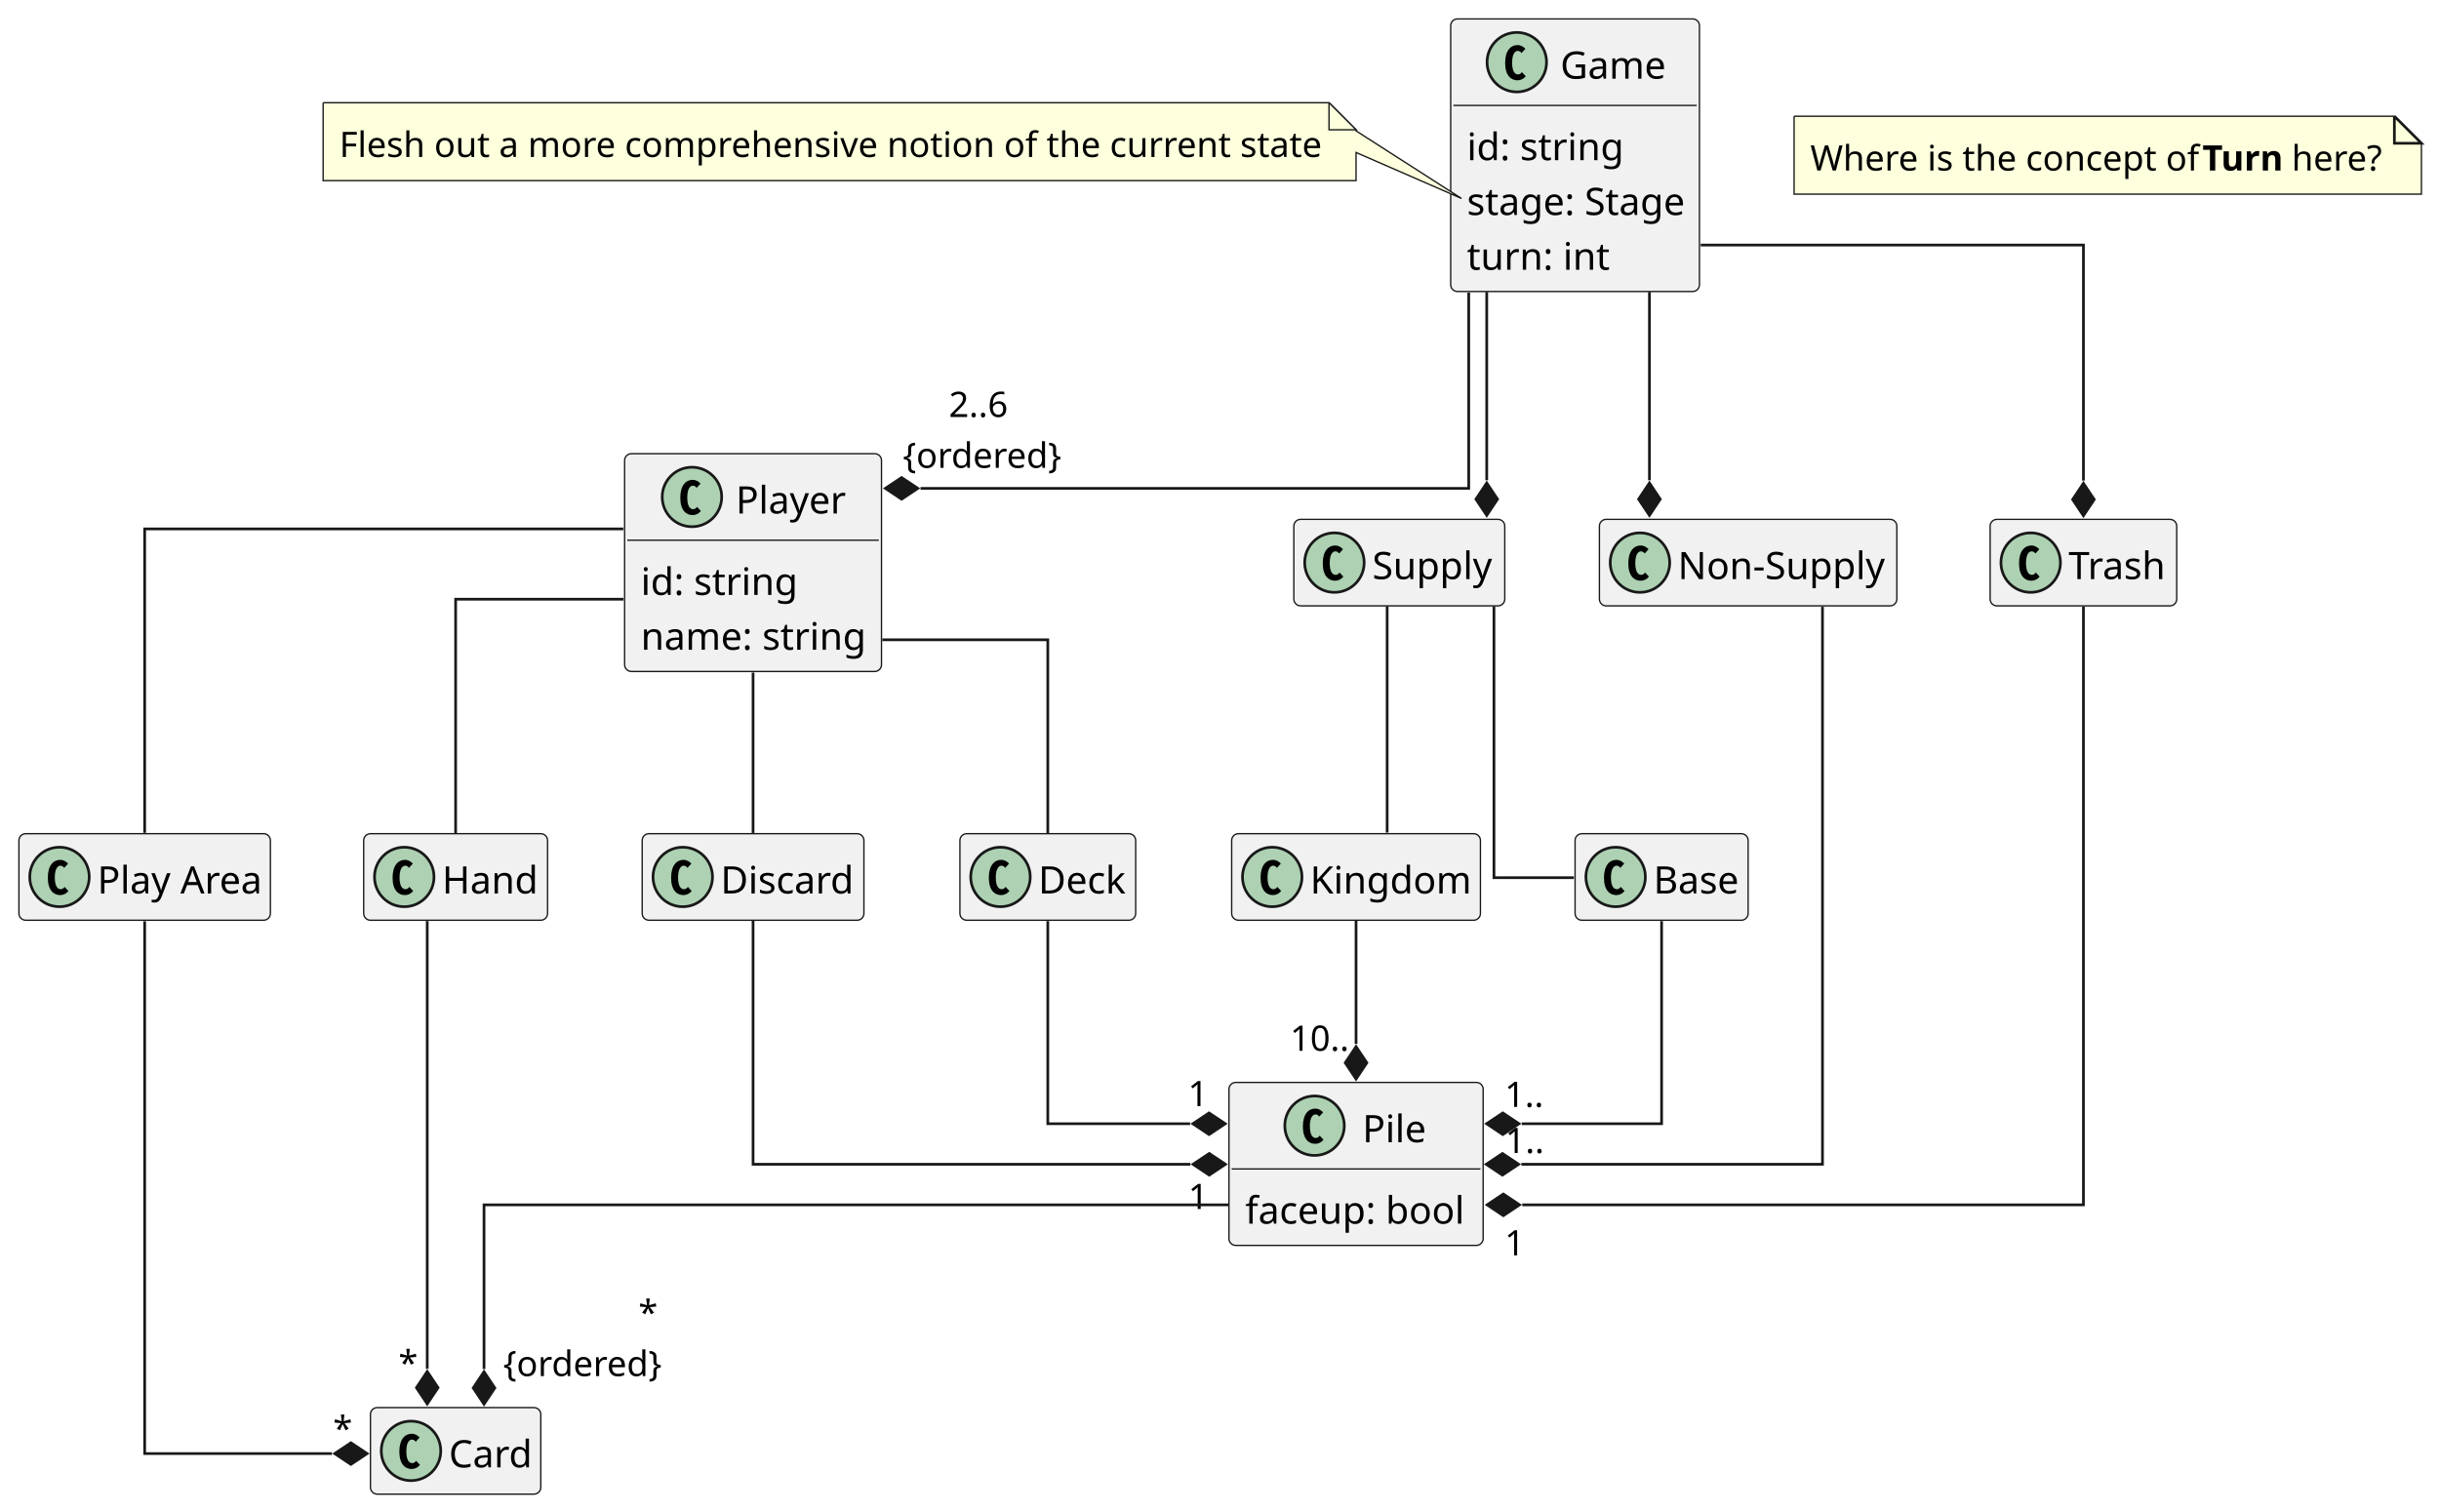
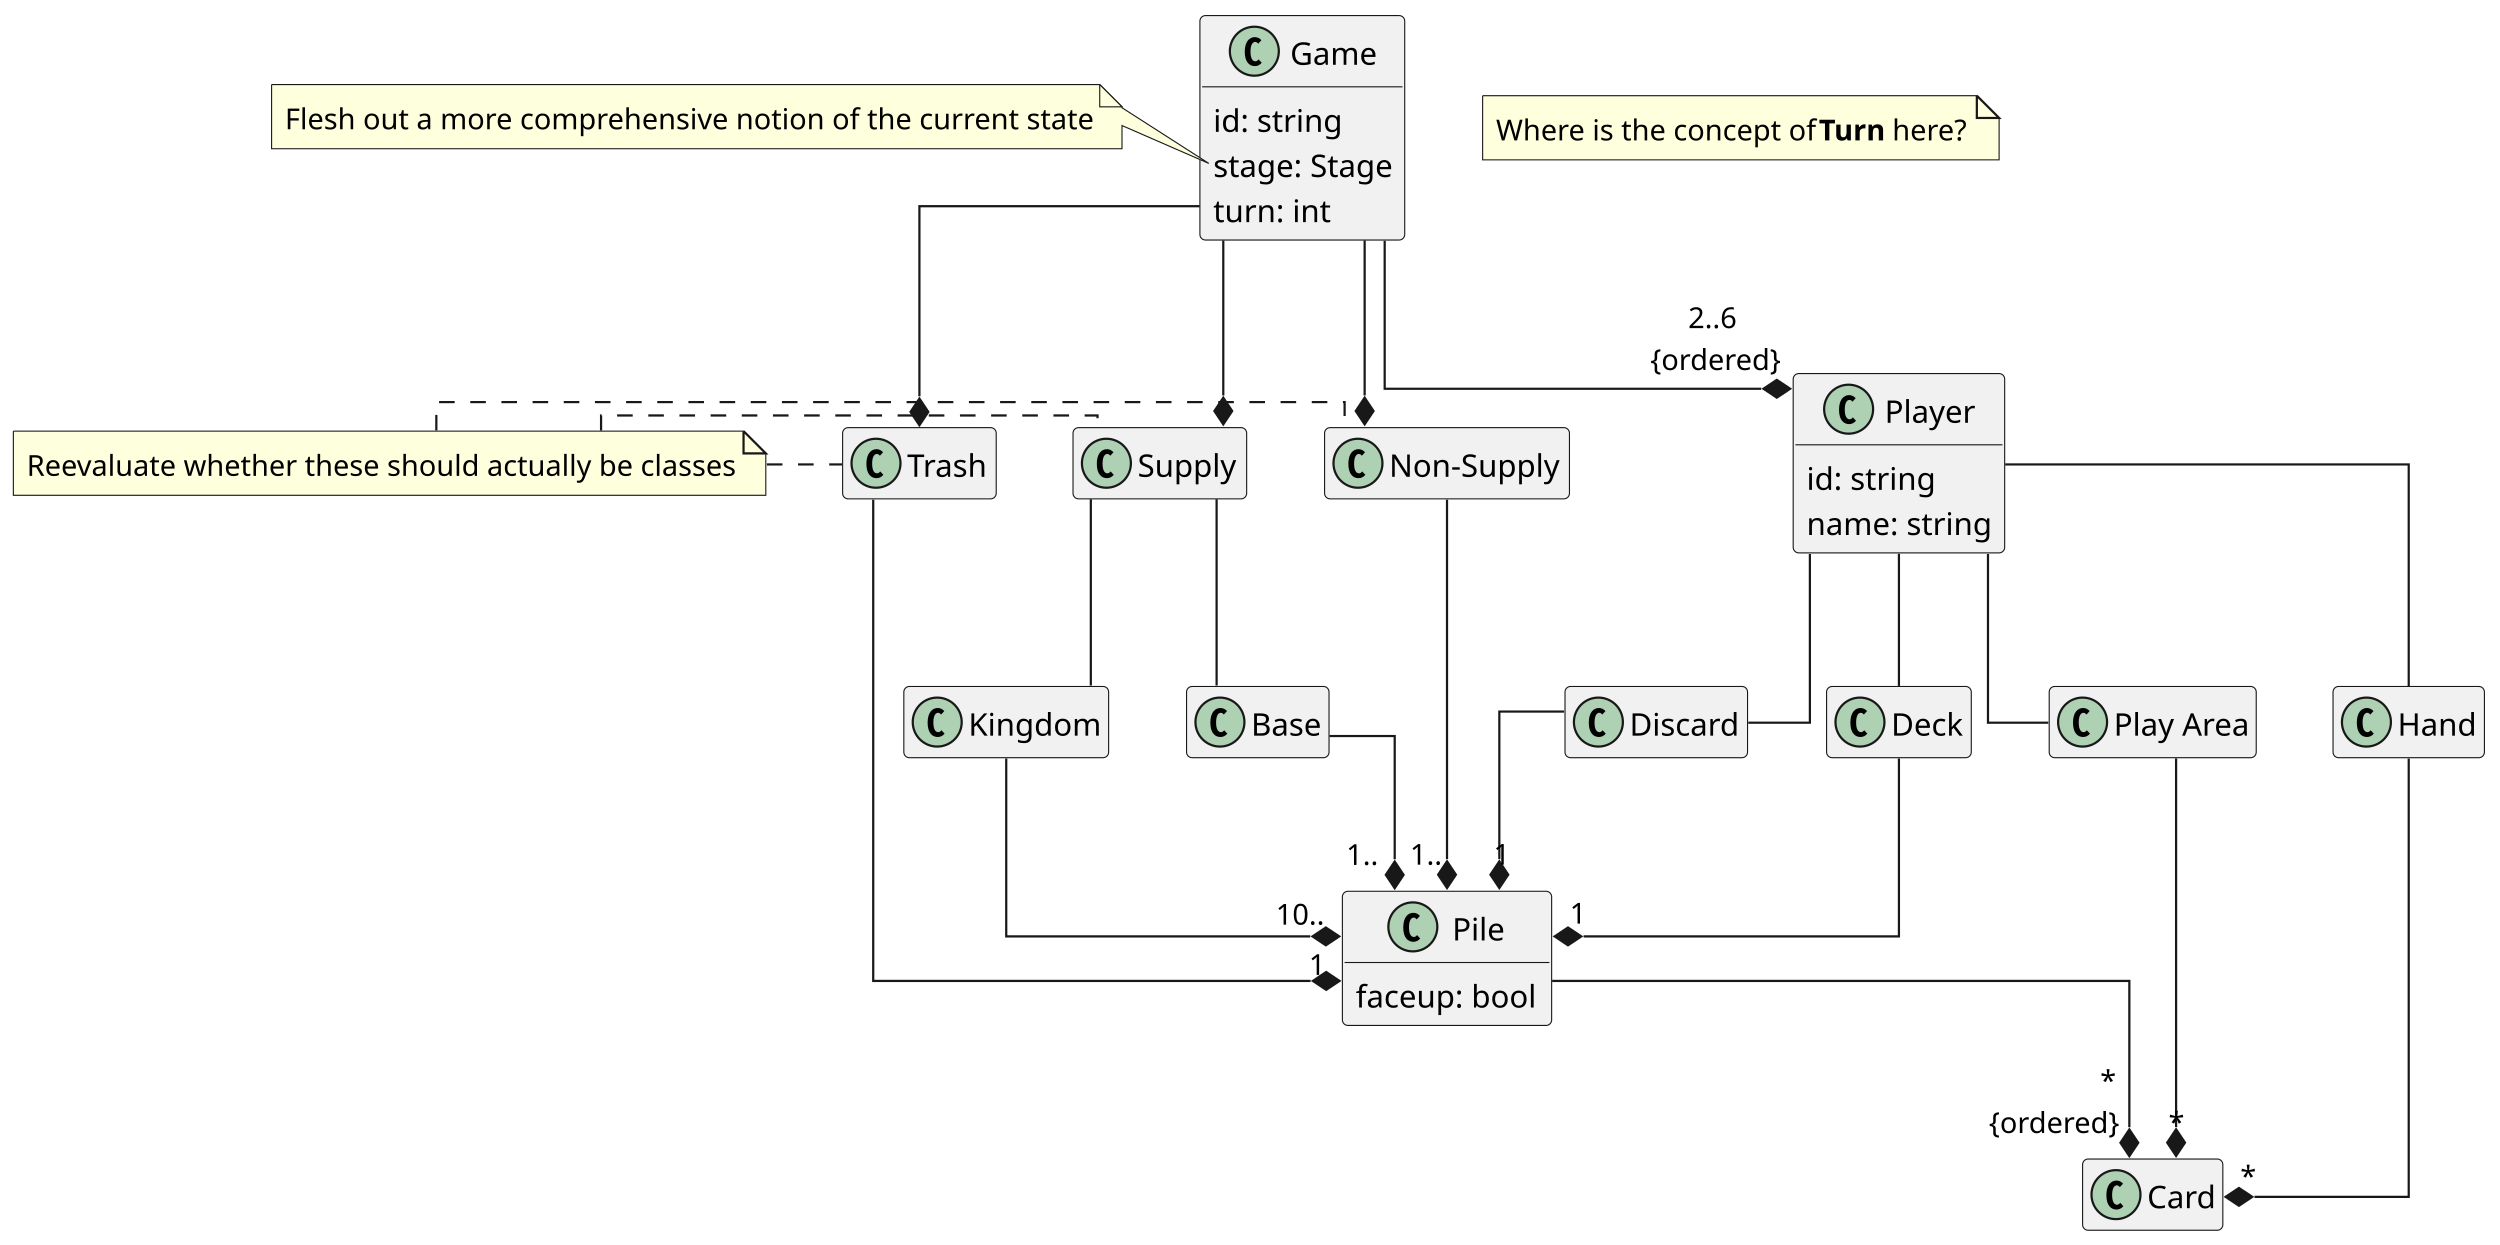
- <svg xmlns="http://www.w3.org/2000/svg" contentStyleType="text/css" height="559px" preserveAspectRatio="none" style="width:902px;height:559px;background:#FFFFFF;" version="1.1" viewBox="0 0 902 559" width="902px" zoomAndPan="magnify">
+ <svg xmlns="http://www.w3.org/2000/svg" contentStyleType="text/css" height="559px" preserveAspectRatio="none" style="width:1123px;height:559px;background:#FFFFFF;" version="1.1" viewBox="0 0 1123 559" width="1123px" zoomAndPan="magnify">
  <defs />
  <g>
    <g id="elem_TurnNote">
-       <path d="M663.5,42.99 L663.5,71.814 L895.5,71.814 L895.5,52.99 L885.5,42.99 L663.5,42.99 " fill="#FEFFDD" style="stroke:#181818;stroke-width:0.5;" />
-       <path d="M885.5,42.99 L885.5,52.99 L895.5,52.99 L885.5,42.99 " fill="#FEFFDD" style="stroke:#181818;stroke-width:1.0;" />
-       <text fill="#000000" font-family="sans-serif" font-size="13" lengthAdjust="spacing" textLength="142" x="669.5" y="63.07">Where is the concept of</text>
-       <text fill="#000000" font-family="sans-serif" font-size="13" font-weight="bold" lengthAdjust="spacing" textLength="30" x="814.5" y="63.07">Turn</text>
-       <text fill="#000000" font-family="sans-serif" font-size="13" lengthAdjust="spacing" textLength="33" x="847.5" y="63.07">here?</text>
+       <path d="M666,42.99 L666,71.814 L898,71.814 L898,52.99 L888,42.99 L666,42.99 " fill="#FEFFDD" style="stroke:#181818;stroke-width:0.5;" />
+       <path d="M888,42.99 L888,52.99 L898,52.99 L888,42.99 " fill="#FEFFDD" style="stroke:#181818;stroke-width:1.0;" />
+       <text fill="#000000" font-family="sans-serif" font-size="13" lengthAdjust="spacing" textLength="142" x="672" y="63.07">Where is the concept of</text>
+       <text fill="#000000" font-family="sans-serif" font-size="13" font-weight="bold" lengthAdjust="spacing" textLength="30" x="817" y="63.07">Turn</text>
+       <text fill="#000000" font-family="sans-serif" font-size="13" lengthAdjust="spacing" textLength="33" x="850" y="63.07">here?</text>
+     </g>
+     <g id="elem_ClassNote">
+       <path d="M6,193.67 L6,222.494 L344,222.494 L344,203.67 L334,193.67 L6,193.67 " fill="#FEFFDD" style="stroke:#181818;stroke-width:0.5;" />
+       <path d="M334,193.67 L334,203.67 L344,203.67 L334,193.67 " fill="#FEFFDD" style="stroke:#181818;stroke-width:1.0;" />
+       <text fill="#000000" font-family="sans-serif" font-size="13" lengthAdjust="spacing" textLength="317" x="12" y="213.75">Reevaluate whether these should actually be classes</text>
    </g>
    <g id="elem_Game">
-       <rect codeLine="6" fill="#F1F1F1" height="100.816" id="Game" rx="2.5" ry="2.5" style="stroke:#181818;stroke-width:0.5;" width="92" x="536.5" y="7" />
-       <ellipse cx="560.95" cy="23" fill="#ADD1B2" rx="11" ry="11" style="stroke:#181818;stroke-width:1.0;" />
-       <path d="M561.184,29.703 C562.341,29.703 563.434,29.219 564.263,28.188 L562.841,26.672 C562.45,27.219 561.981,27.531 561.419,27.531 C560.231,27.531 559.216,26.391 559.216,23.156 C559.216,20 560.278,18.828 561.309,18.828 C561.903,18.828 562.278,19.125 562.7,19.625 L564.122,18.062 C563.45,17.312 562.481,16.672 561.2,16.672 C558.778,16.672 556.638,18.641 556.638,23.266 C556.638,27.906 558.778,29.703 561.184,29.703 Z " fill="#000000" />
-       <text fill="#000000" font-family="sans-serif" font-size="14" lengthAdjust="spacing" textLength="39" x="577.05" y="29.104">Game</text>
-       <line style="stroke:#181818;stroke-width:0.5;" x1="537.5" x2="627.5" y1="39" y2="39" />
-       <text fill="#000000" font-family="sans-serif" font-size="14" lengthAdjust="spacing" textLength="58" x="542.5" y="59.24">id: string</text>
-       <text fill="#000000" font-family="sans-serif" font-size="14" lengthAdjust="spacing" textLength="80" x="542.5" y="79.512">stage: Stage</text>
-       <text fill="#000000" font-family="sans-serif" font-size="14" lengthAdjust="spacing" textLength="53" x="542.5" y="99.784">turn: int</text>
+       <rect codeLine="8" fill="#F1F1F1" height="100.816" id="Game" rx="2.5" ry="2.5" style="stroke:#181818;stroke-width:0.5;" width="92" x="539" y="7" />
+       <ellipse cx="563.45" cy="23" fill="#ADD1B2" rx="11" ry="11" style="stroke:#181818;stroke-width:1.0;" />
+       <path d="M563.684,29.703 C564.841,29.703 565.934,29.219 566.763,28.188 L565.341,26.672 C564.95,27.219 564.481,27.531 563.919,27.531 C562.731,27.531 561.716,26.391 561.716,23.156 C561.716,20 562.778,18.828 563.809,18.828 C564.403,18.828 564.778,19.125 565.2,19.625 L566.622,18.062 C565.95,17.312 564.981,16.672 563.7,16.672 C561.278,16.672 559.138,18.641 559.138,23.266 C559.138,27.906 561.278,29.703 563.684,29.703 Z " fill="#000000" />
+       <text fill="#000000" font-family="sans-serif" font-size="14" lengthAdjust="spacing" textLength="39" x="579.55" y="29.104">Game</text>
+       <line style="stroke:#181818;stroke-width:0.5;" x1="540" x2="630" y1="39" y2="39" />
+       <text fill="#000000" font-family="sans-serif" font-size="14" lengthAdjust="spacing" textLength="58" x="545" y="59.24">id: string</text>
+       <text fill="#000000" font-family="sans-serif" font-size="14" lengthAdjust="spacing" textLength="80" x="545" y="79.512">stage: Stage</text>
+       <text fill="#000000" font-family="sans-serif" font-size="14" lengthAdjust="spacing" textLength="53" x="545" y="99.784">turn: int</text>
    </g>
    <g id="elem_Player">
-       <rect codeLine="12" fill="#F1F1F1" height="80.544" id="Player" rx="2.5" ry="2.5" style="stroke:#181818;stroke-width:0.5;" width="95" x="231" y="167.81" />
-       <ellipse cx="255.9" cy="183.81" fill="#ADD1B2" rx="11" ry="11" style="stroke:#181818;stroke-width:1.0;" />
-       <path d="M256.134,190.513 C257.291,190.513 258.384,190.029 259.212,188.998 L257.791,187.482 C257.4,188.029 256.931,188.341 256.369,188.341 C255.181,188.341 254.166,187.201 254.166,183.966 C254.166,180.81 255.228,179.638 256.259,179.638 C256.853,179.638 257.228,179.935 257.65,180.435 L259.072,178.873 C258.4,178.123 257.431,177.482 256.15,177.482 C253.728,177.482 251.588,179.451 251.588,184.076 C251.588,188.716 253.728,190.513 256.134,190.513 Z " fill="#000000" />
-       <text fill="#000000" font-family="sans-serif" font-size="14" lengthAdjust="spacing" textLength="41" x="272.1" y="189.914">Player</text>
-       <line style="stroke:#181818;stroke-width:0.5;" x1="232" x2="325" y1="199.81" y2="199.81" />
-       <text fill="#000000" font-family="sans-serif" font-size="14" lengthAdjust="spacing" textLength="58" x="237" y="220.05">id: string</text>
-       <text fill="#000000" font-family="sans-serif" font-size="14" lengthAdjust="spacing" textLength="83" x="237" y="240.322">name: string</text>
+       <rect codeLine="14" fill="#F1F1F1" height="80.544" id="Player" rx="2.5" ry="2.5" style="stroke:#181818;stroke-width:0.5;" width="95" x="805.5" y="167.81" />
+       <ellipse cx="830.4" cy="183.81" fill="#ADD1B2" rx="11" ry="11" style="stroke:#181818;stroke-width:1.0;" />
+       <path d="M830.634,190.513 C831.791,190.513 832.884,190.029 833.712,188.998 L832.291,187.482 C831.9,188.029 831.431,188.341 830.869,188.341 C829.681,188.341 828.666,187.201 828.666,183.966 C828.666,180.81 829.728,179.638 830.759,179.638 C831.353,179.638 831.728,179.935 832.15,180.435 L833.572,178.873 C832.9,178.123 831.931,177.482 830.65,177.482 C828.228,177.482 826.087,179.451 826.087,184.076 C826.087,188.716 828.228,190.513 830.634,190.513 Z " fill="#000000" />
+       <text fill="#000000" font-family="sans-serif" font-size="14" lengthAdjust="spacing" textLength="41" x="846.6" y="189.914">Player</text>
+       <line style="stroke:#181818;stroke-width:0.5;" x1="806.5" x2="899.5" y1="199.81" y2="199.81" />
+       <text fill="#000000" font-family="sans-serif" font-size="14" lengthAdjust="spacing" textLength="58" x="811.5" y="220.05">id: string</text>
+       <text fill="#000000" font-family="sans-serif" font-size="14" lengthAdjust="spacing" textLength="83" x="811.5" y="240.322">name: string</text>
    </g>
    <g id="elem_Pile">
-       <rect codeLine="40" fill="#F1F1F1" height="60.272" id="Pile" rx="2.5" ry="2.5" style="stroke:#181818;stroke-width:0.5;" width="94" x="454.5" y="400.36" />
-       <ellipse cx="486.15" cy="416.36" fill="#ADD1B2" rx="11" ry="11" style="stroke:#181818;stroke-width:1.0;" />
-       <path d="M486.384,423.063 C487.541,423.063 488.634,422.579 489.462,421.548 L488.041,420.032 C487.65,420.579 487.181,420.891 486.619,420.891 C485.431,420.891 484.416,419.751 484.416,416.516 C484.416,413.36 485.478,412.188 486.509,412.188 C487.103,412.188 487.478,412.485 487.9,412.985 L489.322,411.423 C488.65,410.673 487.681,410.032 486.4,410.032 C483.978,410.032 481.837,412.001 481.837,416.626 C481.837,421.266 483.978,423.063 486.384,423.063 Z " fill="#000000" />
-       <text fill="#000000" font-family="sans-serif" font-size="14" lengthAdjust="spacing" textLength="25" x="503.85" y="422.464">Pile</text>
-       <line style="stroke:#181818;stroke-width:0.5;" x1="455.5" x2="547.5" y1="432.36" y2="432.36" />
-       <text fill="#000000" font-family="sans-serif" font-size="14" lengthAdjust="spacing" textLength="82" x="460.5" y="452.6">faceup: bool</text>
+       <rect codeLine="42" fill="#F1F1F1" height="60.272" id="Pile" rx="2.5" ry="2.5" style="stroke:#181818;stroke-width:0.5;" width="94" x="603" y="400.36" />
+       <ellipse cx="634.65" cy="416.36" fill="#ADD1B2" rx="11" ry="11" style="stroke:#181818;stroke-width:1.0;" />
+       <path d="M634.884,423.063 C636.041,423.063 637.134,422.579 637.962,421.548 L636.541,420.032 C636.15,420.579 635.681,420.891 635.119,420.891 C633.931,420.891 632.916,419.751 632.916,416.516 C632.916,413.36 633.978,412.188 635.009,412.188 C635.603,412.188 635.978,412.485 636.4,412.985 L637.822,411.423 C637.15,410.673 636.181,410.032 634.9,410.032 C632.478,410.032 630.337,412.001 630.337,416.626 C630.337,421.266 632.478,423.063 634.884,423.063 Z " fill="#000000" />
+       <text fill="#000000" font-family="sans-serif" font-size="14" lengthAdjust="spacing" textLength="25" x="652.35" y="422.464">Pile</text>
+       <line style="stroke:#181818;stroke-width:0.5;" x1="604" x2="696" y1="432.36" y2="432.36" />
+       <text fill="#000000" font-family="sans-serif" font-size="14" lengthAdjust="spacing" textLength="82" x="609" y="452.6">faceup: bool</text>
    </g>
    <g id="elem_Deck">
-       <rect codeLine="22" fill="#F1F1F1" height="32" id="Deck" rx="2.5" ry="2.5" style="stroke:#181818;stroke-width:0.5;" width="65" x="355" y="308.36" />
-       <ellipse cx="370" cy="324.36" fill="#ADD1B2" rx="11" ry="11" style="stroke:#181818;stroke-width:1.0;" />
-       <path d="M370.234,331.063 C371.391,331.063 372.484,330.579 373.312,329.548 L371.891,328.032 C371.5,328.579 371.031,328.891 370.469,328.891 C369.281,328.891 368.266,327.751 368.266,324.516 C368.266,321.36 369.328,320.188 370.359,320.188 C370.953,320.188 371.328,320.485 371.75,320.985 L373.172,319.423 C372.5,318.673 371.531,318.032 370.25,318.032 C367.828,318.032 365.688,320.001 365.688,324.626 C365.688,329.266 367.828,331.063 370.234,331.063 Z " fill="#000000" />
-       <text fill="#000000" font-family="sans-serif" font-size="14" lengthAdjust="spacing" textLength="33" x="384" y="330.464">Deck</text>
+       <rect codeLine="24" fill="#F1F1F1" height="32" id="Deck" rx="2.5" ry="2.5" style="stroke:#181818;stroke-width:0.5;" width="65" x="820.5" y="308.36" />
+       <ellipse cx="835.5" cy="324.36" fill="#ADD1B2" rx="11" ry="11" style="stroke:#181818;stroke-width:1.0;" />
+       <path d="M835.734,331.063 C836.891,331.063 837.984,330.579 838.812,329.548 L837.391,328.032 C837,328.579 836.531,328.891 835.969,328.891 C834.781,328.891 833.766,327.751 833.766,324.516 C833.766,321.36 834.828,320.188 835.859,320.188 C836.453,320.188 836.828,320.485 837.25,320.985 L838.672,319.423 C838,318.673 837.031,318.032 835.75,318.032 C833.328,318.032 831.188,320.001 831.188,324.626 C831.188,329.266 833.328,331.063 835.734,331.063 Z " fill="#000000" />
+       <text fill="#000000" font-family="sans-serif" font-size="14" lengthAdjust="spacing" textLength="33" x="849.5" y="330.464">Deck</text>
    </g>
    <g id="elem_Discard">
-       <rect codeLine="23" fill="#F1F1F1" height="32" id="Discard" rx="2.5" ry="2.5" style="stroke:#181818;stroke-width:0.5;" width="82" x="237.5" y="308.36" />
-       <ellipse cx="252.5" cy="324.36" fill="#ADD1B2" rx="11" ry="11" style="stroke:#181818;stroke-width:1.0;" />
-       <path d="M252.734,331.063 C253.891,331.063 254.984,330.579 255.812,329.548 L254.391,328.032 C254,328.579 253.531,328.891 252.969,328.891 C251.781,328.891 250.766,327.751 250.766,324.516 C250.766,321.36 251.828,320.188 252.859,320.188 C253.453,320.188 253.828,320.485 254.25,320.985 L255.672,319.423 C255,318.673 254.031,318.032 252.75,318.032 C250.328,318.032 248.188,320.001 248.188,324.626 C248.188,329.266 250.328,331.063 252.734,331.063 Z " fill="#000000" />
-       <text fill="#000000" font-family="sans-serif" font-size="14" lengthAdjust="spacing" textLength="50" x="266.5" y="330.464">Discard</text>
+       <rect codeLine="25" fill="#F1F1F1" height="32" id="Discard" rx="2.5" ry="2.5" style="stroke:#181818;stroke-width:0.5;" width="82" x="703" y="308.36" />
+       <ellipse cx="718" cy="324.36" fill="#ADD1B2" rx="11" ry="11" style="stroke:#181818;stroke-width:1.0;" />
+       <path d="M718.234,331.063 C719.391,331.063 720.484,330.579 721.312,329.548 L719.891,328.032 C719.5,328.579 719.031,328.891 718.469,328.891 C717.281,328.891 716.266,327.751 716.266,324.516 C716.266,321.36 717.328,320.188 718.359,320.188 C718.953,320.188 719.328,320.485 719.75,320.985 L721.172,319.423 C720.5,318.673 719.531,318.032 718.25,318.032 C715.828,318.032 713.688,320.001 713.688,324.626 C713.688,329.266 715.828,331.063 718.234,331.063 Z " fill="#000000" />
+       <text fill="#000000" font-family="sans-serif" font-size="14" lengthAdjust="spacing" textLength="50" x="732" y="330.464">Discard</text>
    </g>
    <g id="elem_Play Area">
-       <rect codeLine="24" fill="#F1F1F1" height="32" id="Play Area" rx="2.5" ry="2.5" style="stroke:#181818;stroke-width:0.5;" width="93" x="7" y="308.36" />
-       <ellipse cx="22" cy="324.36" fill="#ADD1B2" rx="11" ry="11" style="stroke:#181818;stroke-width:1.0;" />
-       <path d="M22.234,331.063 C23.391,331.063 24.484,330.579 25.312,329.548 L23.891,328.032 C23.5,328.579 23.031,328.891 22.469,328.891 C21.281,328.891 20.266,327.751 20.266,324.516 C20.266,321.36 21.328,320.188 22.359,320.188 C22.953,320.188 23.328,320.485 23.75,320.985 L25.172,319.423 C24.5,318.673 23.531,318.032 22.25,318.032 C19.828,318.032 17.688,320.001 17.688,324.626 C17.688,329.266 19.828,331.063 22.234,331.063 Z " fill="#000000" />
-       <text fill="#000000" font-family="sans-serif" font-size="14" lengthAdjust="spacing" textLength="61" x="36" y="330.464">Play Area</text>
+       <rect codeLine="26" fill="#F1F1F1" height="32" id="Play Area" rx="2.5" ry="2.5" style="stroke:#181818;stroke-width:0.5;" width="93" x="920.5" y="308.36" />
+       <ellipse cx="935.5" cy="324.36" fill="#ADD1B2" rx="11" ry="11" style="stroke:#181818;stroke-width:1.0;" />
+       <path d="M935.734,331.063 C936.891,331.063 937.984,330.579 938.812,329.548 L937.391,328.032 C937,328.579 936.531,328.891 935.969,328.891 C934.781,328.891 933.766,327.751 933.766,324.516 C933.766,321.36 934.828,320.188 935.859,320.188 C936.453,320.188 936.828,320.485 937.25,320.985 L938.672,319.423 C938,318.673 937.031,318.032 935.75,318.032 C933.328,318.032 931.188,320.001 931.188,324.626 C931.188,329.266 933.328,331.063 935.734,331.063 Z " fill="#000000" />
+       <text fill="#000000" font-family="sans-serif" font-size="14" lengthAdjust="spacing" textLength="61" x="949.5" y="330.464">Play Area</text>
    </g>
    <g id="elem_Hand">
-       <rect codeLine="25" fill="#F1F1F1" height="32" id="Hand" rx="2.5" ry="2.5" style="stroke:#181818;stroke-width:0.5;" width="68" x="134.5" y="308.36" />
-       <ellipse cx="149.5" cy="324.36" fill="#ADD1B2" rx="11" ry="11" style="stroke:#181818;stroke-width:1.0;" />
-       <path d="M149.734,331.063 C150.891,331.063 151.984,330.579 152.812,329.548 L151.391,328.032 C151,328.579 150.531,328.891 149.969,328.891 C148.781,328.891 147.766,327.751 147.766,324.516 C147.766,321.36 148.828,320.188 149.859,320.188 C150.453,320.188 150.828,320.485 151.25,320.985 L152.672,319.423 C152,318.673 151.031,318.032 149.75,318.032 C147.328,318.032 145.188,320.001 145.188,324.626 C145.188,329.266 147.328,331.063 149.734,331.063 Z " fill="#000000" />
-       <text fill="#000000" font-family="sans-serif" font-size="14" lengthAdjust="spacing" textLength="36" x="163.5" y="330.464">Hand</text>
+       <rect codeLine="27" fill="#F1F1F1" height="32" id="Hand" rx="2.5" ry="2.5" style="stroke:#181818;stroke-width:0.5;" width="68" x="1048" y="308.36" />
+       <ellipse cx="1063" cy="324.36" fill="#ADD1B2" rx="11" ry="11" style="stroke:#181818;stroke-width:1.0;" />
+       <path d="M1063.234,331.063 C1064.391,331.063 1065.484,330.579 1066.312,329.548 L1064.891,328.032 C1064.5,328.579 1064.031,328.891 1063.469,328.891 C1062.281,328.891 1061.266,327.751 1061.266,324.516 C1061.266,321.36 1062.328,320.188 1063.359,320.188 C1063.953,320.188 1064.328,320.485 1064.75,320.985 L1066.172,319.423 C1065.5,318.673 1064.531,318.032 1063.25,318.032 C1060.828,318.032 1058.688,320.001 1058.688,324.626 C1058.688,329.266 1060.828,331.063 1063.234,331.063 Z " fill="#000000" />
+       <text fill="#000000" font-family="sans-serif" font-size="14" lengthAdjust="spacing" textLength="36" x="1077" y="330.464">Hand</text>
    </g>
    <g id="elem_Supply">
-       <rect codeLine="29" fill="#F1F1F1" height="32" id="Supply" rx="2.5" ry="2.5" style="stroke:#181818;stroke-width:0.5;" width="78" x="478.5" y="192.09" />
-       <ellipse cx="493.5" cy="208.09" fill="#ADD1B2" rx="11" ry="11" style="stroke:#181818;stroke-width:1.0;" />
-       <path d="M493.734,214.793 C494.891,214.793 495.984,214.309 496.812,213.278 L495.391,211.762 C495,212.309 494.531,212.621 493.969,212.621 C492.781,212.621 491.766,211.481 491.766,208.246 C491.766,205.09 492.828,203.918 493.859,203.918 C494.453,203.918 494.828,204.215 495.25,204.715 L496.672,203.153 C496,202.403 495.031,201.762 493.75,201.762 C491.328,201.762 489.188,203.731 489.188,208.356 C489.188,212.996 491.328,214.793 493.734,214.793 Z " fill="#000000" />
-       <text fill="#000000" font-family="sans-serif" font-size="14" lengthAdjust="spacing" textLength="46" x="507.5" y="214.194">Supply</text>
+       <rect codeLine="31" fill="#F1F1F1" height="32" id="Supply" rx="2.5" ry="2.5" style="stroke:#181818;stroke-width:0.5;" width="78" x="482" y="192.09" />
+       <ellipse cx="497" cy="208.09" fill="#ADD1B2" rx="11" ry="11" style="stroke:#181818;stroke-width:1.0;" />
+       <path d="M497.234,214.793 C498.391,214.793 499.484,214.309 500.312,213.278 L498.891,211.762 C498.5,212.309 498.031,212.621 497.469,212.621 C496.281,212.621 495.266,211.481 495.266,208.246 C495.266,205.09 496.328,203.918 497.359,203.918 C497.953,203.918 498.328,204.215 498.75,204.715 L500.172,203.153 C499.5,202.403 498.531,201.762 497.25,201.762 C494.828,201.762 492.688,203.731 492.688,208.356 C492.688,212.996 494.828,214.793 497.234,214.793 Z " fill="#000000" />
+       <text fill="#000000" font-family="sans-serif" font-size="14" lengthAdjust="spacing" textLength="46" x="511" y="214.194">Supply</text>
    </g>
    <g id="elem_Non-Supply">
-       <rect codeLine="30" fill="#F1F1F1" height="32" id="Non-Supply" rx="2.5" ry="2.5" style="stroke:#181818;stroke-width:0.5;" width="110" x="591.5" y="192.09" />
-       <ellipse cx="606.5" cy="208.09" fill="#ADD1B2" rx="11" ry="11" style="stroke:#181818;stroke-width:1.0;" />
-       <path d="M606.734,214.793 C607.891,214.793 608.984,214.309 609.812,213.278 L608.391,211.762 C608,212.309 607.531,212.621 606.969,212.621 C605.781,212.621 604.766,211.481 604.766,208.246 C604.766,205.09 605.828,203.918 606.859,203.918 C607.453,203.918 607.828,204.215 608.25,204.715 L609.672,203.153 C609,202.403 608.031,201.762 606.75,201.762 C604.328,201.762 602.188,203.731 602.188,208.356 C602.188,212.996 604.328,214.793 606.734,214.793 Z " fill="#000000" />
-       <text fill="#000000" font-family="sans-serif" font-size="14" lengthAdjust="spacing" textLength="78" x="620.5" y="214.194">Non-Supply</text>
+       <rect codeLine="32" fill="#F1F1F1" height="32" id="Non-Supply" rx="2.5" ry="2.5" style="stroke:#181818;stroke-width:0.5;" width="110" x="595" y="192.09" />
+       <ellipse cx="610" cy="208.09" fill="#ADD1B2" rx="11" ry="11" style="stroke:#181818;stroke-width:1.0;" />
+       <path d="M610.234,214.793 C611.391,214.793 612.484,214.309 613.312,213.278 L611.891,211.762 C611.5,212.309 611.031,212.621 610.469,212.621 C609.281,212.621 608.266,211.481 608.266,208.246 C608.266,205.09 609.328,203.918 610.359,203.918 C610.953,203.918 611.328,204.215 611.75,204.715 L613.172,203.153 C612.5,202.403 611.531,201.762 610.25,201.762 C607.828,201.762 605.688,203.731 605.688,208.356 C605.688,212.996 607.828,214.793 610.234,214.793 Z " fill="#000000" />
+       <text fill="#000000" font-family="sans-serif" font-size="14" lengthAdjust="spacing" textLength="78" x="624" y="214.194">Non-Supply</text>
    </g>
    <g id="elem_Trash">
-       <rect codeLine="31" fill="#F1F1F1" height="32" id="Trash" rx="2.5" ry="2.5" style="stroke:#181818;stroke-width:0.5;" width="69" x="736" y="192.09" />
-       <ellipse cx="751" cy="208.09" fill="#ADD1B2" rx="11" ry="11" style="stroke:#181818;stroke-width:1.0;" />
-       <path d="M751.234,214.793 C752.391,214.793 753.484,214.309 754.312,213.278 L752.891,211.762 C752.5,212.309 752.031,212.621 751.469,212.621 C750.281,212.621 749.266,211.481 749.266,208.246 C749.266,205.09 750.328,203.918 751.359,203.918 C751.953,203.918 752.328,204.215 752.75,204.715 L754.172,203.153 C753.5,202.403 752.531,201.762 751.25,201.762 C748.828,201.762 746.688,203.731 746.688,208.356 C746.688,212.996 748.828,214.793 751.234,214.793 Z " fill="#000000" />
-       <text fill="#000000" font-family="sans-serif" font-size="14" lengthAdjust="spacing" textLength="37" x="765" y="214.194">Trash</text>
+       <rect codeLine="33" fill="#F1F1F1" height="32" id="Trash" rx="2.5" ry="2.5" style="stroke:#181818;stroke-width:0.5;" width="69" x="378.5" y="192.09" />
+       <ellipse cx="393.5" cy="208.09" fill="#ADD1B2" rx="11" ry="11" style="stroke:#181818;stroke-width:1.0;" />
+       <path d="M393.734,214.793 C394.891,214.793 395.984,214.309 396.812,213.278 L395.391,211.762 C395,212.309 394.531,212.621 393.969,212.621 C392.781,212.621 391.766,211.481 391.766,208.246 C391.766,205.09 392.828,203.918 393.859,203.918 C394.453,203.918 394.828,204.215 395.25,204.715 L396.672,203.153 C396,202.403 395.031,201.762 393.75,201.762 C391.328,201.762 389.188,203.731 389.188,208.356 C389.188,212.996 391.328,214.793 393.734,214.793 Z " fill="#000000" />
+       <text fill="#000000" font-family="sans-serif" font-size="14" lengthAdjust="spacing" textLength="37" x="407.5" y="214.194">Trash</text>
    </g>
    <g id="elem_Base">
-       <rect codeLine="35" fill="#F1F1F1" height="32" id="Base" rx="2.5" ry="2.5" style="stroke:#181818;stroke-width:0.5;" width="64" x="582.5" y="308.36" />
-       <ellipse cx="597.5" cy="324.36" fill="#ADD1B2" rx="11" ry="11" style="stroke:#181818;stroke-width:1.0;" />
-       <path d="M597.734,331.063 C598.891,331.063 599.984,330.579 600.812,329.548 L599.391,328.032 C599,328.579 598.531,328.891 597.969,328.891 C596.781,328.891 595.766,327.751 595.766,324.516 C595.766,321.36 596.828,320.188 597.859,320.188 C598.453,320.188 598.828,320.485 599.25,320.985 L600.672,319.423 C600,318.673 599.031,318.032 597.75,318.032 C595.328,318.032 593.188,320.001 593.188,324.626 C593.188,329.266 595.328,331.063 597.734,331.063 Z " fill="#000000" />
-       <text fill="#000000" font-family="sans-serif" font-size="14" lengthAdjust="spacing" textLength="32" x="611.5" y="330.464">Base</text>
+       <rect codeLine="37" fill="#F1F1F1" height="32" id="Base" rx="2.5" ry="2.5" style="stroke:#181818;stroke-width:0.5;" width="64" x="533" y="308.36" />
+       <ellipse cx="548" cy="324.36" fill="#ADD1B2" rx="11" ry="11" style="stroke:#181818;stroke-width:1.0;" />
+       <path d="M548.234,331.063 C549.391,331.063 550.484,330.579 551.312,329.548 L549.891,328.032 C549.5,328.579 549.031,328.891 548.469,328.891 C547.281,328.891 546.266,327.751 546.266,324.516 C546.266,321.36 547.328,320.188 548.359,320.188 C548.953,320.188 549.328,320.485 549.75,320.985 L551.172,319.423 C550.5,318.673 549.531,318.032 548.25,318.032 C545.828,318.032 543.688,320.001 543.688,324.626 C543.688,329.266 545.828,331.063 548.234,331.063 Z " fill="#000000" />
+       <text fill="#000000" font-family="sans-serif" font-size="14" lengthAdjust="spacing" textLength="32" x="562" y="330.464">Base</text>
    </g>
    <g id="elem_Kingdom">
-       <rect codeLine="36" fill="#F1F1F1" height="32" id="Kingdom" rx="2.5" ry="2.5" style="stroke:#181818;stroke-width:0.5;" width="92" x="455.5" y="308.36" />
-       <ellipse cx="470.5" cy="324.36" fill="#ADD1B2" rx="11" ry="11" style="stroke:#181818;stroke-width:1.0;" />
-       <path d="M470.734,331.063 C471.891,331.063 472.984,330.579 473.812,329.548 L472.391,328.032 C472,328.579 471.531,328.891 470.969,328.891 C469.781,328.891 468.766,327.751 468.766,324.516 C468.766,321.36 469.828,320.188 470.859,320.188 C471.453,320.188 471.828,320.485 472.25,320.985 L473.672,319.423 C473,318.673 472.031,318.032 470.75,318.032 C468.328,318.032 466.188,320.001 466.188,324.626 C466.188,329.266 468.328,331.063 470.734,331.063 Z " fill="#000000" />
-       <text fill="#000000" font-family="sans-serif" font-size="14" lengthAdjust="spacing" textLength="60" x="484.5" y="330.464">Kingdom</text>
+       <rect codeLine="38" fill="#F1F1F1" height="32" id="Kingdom" rx="2.5" ry="2.5" style="stroke:#181818;stroke-width:0.5;" width="92" x="406" y="308.36" />
+       <ellipse cx="421" cy="324.36" fill="#ADD1B2" rx="11" ry="11" style="stroke:#181818;stroke-width:1.0;" />
+       <path d="M421.234,331.063 C422.391,331.063 423.484,330.579 424.312,329.548 L422.891,328.032 C422.5,328.579 422.031,328.891 421.469,328.891 C420.281,328.891 419.266,327.751 419.266,324.516 C419.266,321.36 420.328,320.188 421.359,320.188 C421.953,320.188 422.328,320.485 422.75,320.985 L424.172,319.423 C423.5,318.673 422.531,318.032 421.25,318.032 C418.828,318.032 416.688,320.001 416.688,324.626 C416.688,329.266 418.828,331.063 421.234,331.063 Z " fill="#000000" />
+       <text fill="#000000" font-family="sans-serif" font-size="14" lengthAdjust="spacing" textLength="60" x="435" y="330.464">Kingdom</text>
    </g>
    <g id="elem_Card">
-       <rect codeLine="41" fill="#F1F1F1" height="32" id="Card" rx="2.5" ry="2.5" style="stroke:#181818;stroke-width:0.5;" width="63" x="137" y="520.63" />
-       <ellipse cx="152" cy="536.63" fill="#ADD1B2" rx="11" ry="11" style="stroke:#181818;stroke-width:1.0;" />
-       <path d="M152.234,543.333 C153.391,543.333 154.484,542.849 155.312,541.817 L153.891,540.302 C153.5,540.849 153.031,541.161 152.469,541.161 C151.281,541.161 150.266,540.021 150.266,536.786 C150.266,533.63 151.328,532.458 152.359,532.458 C152.953,532.458 153.328,532.755 153.75,533.255 L155.172,531.692 C154.5,530.942 153.531,530.302 152.25,530.302 C149.828,530.302 147.688,532.271 147.688,536.896 C147.688,541.536 149.828,543.333 152.234,543.333 Z " fill="#000000" />
-       <text fill="#000000" font-family="sans-serif" font-size="14" lengthAdjust="spacing" textLength="31" x="166" y="542.734">Card</text>
+       <rect codeLine="43" fill="#F1F1F1" height="32" id="Card" rx="2.5" ry="2.5" style="stroke:#181818;stroke-width:0.5;" width="63" x="935.5" y="520.63" />
+       <ellipse cx="950.5" cy="536.63" fill="#ADD1B2" rx="11" ry="11" style="stroke:#181818;stroke-width:1.0;" />
+       <path d="M950.734,543.333 C951.891,543.333 952.984,542.849 953.812,541.817 L952.391,540.302 C952,540.849 951.531,541.161 950.969,541.161 C949.781,541.161 948.766,540.021 948.766,536.786 C948.766,533.63 949.828,532.458 950.859,532.458 C951.453,532.458 951.828,532.755 952.25,533.255 L953.672,531.692 C953,530.942 952.031,530.302 950.75,530.302 C948.328,530.302 946.188,532.271 946.188,536.896 C946.188,541.536 948.328,543.333 950.734,543.333 Z " fill="#000000" />
+       <text fill="#000000" font-family="sans-serif" font-size="14" lengthAdjust="spacing" textLength="31" x="964.5" y="542.734">Card</text>
    </g>
-     <path d="M119.5,37.99 L119.5,66.814 A0,0 0 0 0 119.5,66.814 L501.5,66.814 A0,0 0 0 0 501.5,66.814 L501.5,56.402 L540.5,73.408 L501.5,48.402 L501.5,47.99 L491.5,37.99 L119.5,37.99 A0,0 0 0 0 119.5,37.99 " fill="#FEFFDD" style="stroke:#181818;stroke-width:0.5;" />
-     <path d="M491.5,37.99 L491.5,47.99 L501.5,47.99 L491.5,37.99 " fill="#FEFFDD" style="stroke:#181818;stroke-width:0.5;" />
-     <text fill="#000000" font-family="sans-serif" font-size="13" lengthAdjust="spacing" textLength="361" x="125.5" y="58.07">Flesh out a more comprehensive notion of the current state</text>
+     <path d="M122,37.99 L122,66.814 A0,0 0 0 0 122,66.814 L504,66.814 A0,0 0 0 0 504,66.814 L504,56.402 L543,73.408 L504,48.402 L504,47.99 L494,37.99 L122,37.99 A0,0 0 0 0 122,37.99 " fill="#FEFFDD" style="stroke:#181818;stroke-width:0.5;" />
+     <path d="M494,37.99 L494,47.99 L504,47.99 L494,37.99 " fill="#FEFFDD" style="stroke:#181818;stroke-width:0.5;" />
+     <text fill="#000000" font-family="sans-serif" font-size="13" lengthAdjust="spacing" textLength="361" x="128" y="58.07">Flesh out a more comprehensive notion of the current state</text>
    <g id="link_Game_Supply">
-       <path codeLine="48" d="M549.83,108 C549.83,108 549.83,177.63 549.83,177.63 " fill="none" id="Game-to-Supply" style="stroke:#181818;stroke-width:1.0;" />
-       <polygon fill="#181818" points="549.83,190.63,553.83,184.63,549.83,178.63,545.83,184.63,549.83,190.63" style="stroke:#181818;stroke-width:1.0;" />
+       <path codeLine="50" d="M549.5,108 C549.5,108 549.5,177.63 549.5,177.63 " fill="none" id="Game-to-Supply" style="stroke:#181818;stroke-width:1.0;" />
+       <polygon fill="#181818" points="549.5,190.63,553.5,184.63,549.5,178.63,545.5,184.63,549.5,190.63" style="stroke:#181818;stroke-width:1.0;" />
    </g>
    <g id="link_Game_Non-Supply">
-       <path codeLine="49" d="M610,108 C610,108 610,177.63 610,177.63 " fill="none" id="Game-to-Non-Supply" style="stroke:#181818;stroke-width:1.0;" />
-       <polygon fill="#181818" points="610,190.63,614,184.63,610,178.63,606,184.63,610,190.63" style="stroke:#181818;stroke-width:1.0;" />
+       <path codeLine="51" d="M613,108 C613,108 613,177.63 613,177.63 " fill="none" id="Game-to-Non-Supply" style="stroke:#181818;stroke-width:1.0;" />
+       <polygon fill="#181818" points="613,190.63,617,184.63,613,178.63,609,184.63,613,190.63" style="stroke:#181818;stroke-width:1.0;" />
    </g>
    <g id="link_Game_Trash">
-       <path codeLine="50" d="M628.97,90.63 C684.64,90.63 770.5,90.63 770.5,90.63 C770.5,90.63 770.5,177.75 770.5,177.75 " fill="none" id="Game-to-Trash" style="stroke:#181818;stroke-width:1.0;" />
-       <polygon fill="#181818" points="770.5,190.75,774.5,184.75,770.5,178.75,766.5,184.75,770.5,190.75" style="stroke:#181818;stroke-width:1.0;" />
+       <path codeLine="52" d="M538.91,92.63 C487.96,92.63 413,92.63 413,92.63 C413,92.63 413,178.03 413,178.03 " fill="none" id="Game-to-Trash" style="stroke:#181818;stroke-width:1.0;" />
+       <polygon fill="#181818" points="413,191.03,417,185.03,413,179.03,409,185.03,413,191.03" style="stroke:#181818;stroke-width:1.0;" />
    </g>
    <g id="link_Game_Player">
-       <path codeLine="51" d="M543.17,108.24 C543.17,142.18 543.17,180.63 543.17,180.63 C543.17,180.63 340.43,180.63 340.43,180.63 " fill="none" id="Game-to-Player" style="stroke:#181818;stroke-width:1.0;" />
-       <polygon fill="#181818" points="327.43,180.63,333.43,184.63,339.43,180.63,333.43,176.63,327.43,180.63" style="stroke:#181818;stroke-width:1.0;" />
-       <text fill="#000000" font-family="sans-serif" font-size="13" lengthAdjust="spacing" textLength="22" x="350.904" y="154.219">2..6</text>
-       <text fill="#000000" font-family="sans-serif" font-size="13" lengthAdjust="spacing" textLength="56" x="333.904" y="173.042">{ordered}</text>
+       <path codeLine="53" d="M622,108.14 C622,139.82 622,174.63 622,174.63 C622,174.63 791.14,174.63 791.14,174.63 " fill="none" id="Game-to-Player" style="stroke:#181818;stroke-width:1.0;" />
+       <polygon fill="#181818" points="804.14,174.63,798.14,170.63,792.14,174.63,798.14,178.63,804.14,174.63" style="stroke:#181818;stroke-width:1.0;" />
+       <text fill="#000000" font-family="sans-serif" font-size="13" lengthAdjust="spacing" textLength="22" x="758.317" y="147.386">2..6</text>
+       <text fill="#000000" font-family="sans-serif" font-size="13" lengthAdjust="spacing" textLength="56" x="741.317" y="166.21">{ordered}</text>
    </g>
    <g id="link_Player_Play Area">
-       <path codeLine="53" d="M230.51,195.63 C164.43,195.63 53.5,195.63 53.5,195.63 C53.5,195.63 53.5,273.42 53.5,308.05 " fill="none" id="Player-Play Area" style="stroke:#181818;stroke-width:1.0;" />
+       <path codeLine="55" d="M893,248.85 C893,282.46 893,324.63 893,324.63 C893,324.63 905.45,324.63 920.13,324.63 " fill="none" id="Player-Play Area" style="stroke:#181818;stroke-width:1.0;" />
    </g>
    <g id="link_Player_Hand">
-       <path codeLine="54" d="M230.57,221.63 C200.93,221.63 168.5,221.63 168.5,221.63 C168.5,221.63 168.5,279.41 168.5,308.31 " fill="none" id="Player-Hand" style="stroke:#181818;stroke-width:1.0;" />
+       <path codeLine="56" d="M900.73,208.63 C967.84,208.63 1082,208.63 1082,208.63 C1082,208.63 1082,276.47 1082,308.27 " fill="none" id="Player-Hand" style="stroke:#181818;stroke-width:1.0;" />
    </g>
    <g id="link_Player_Deck">
-       <path codeLine="55" d="M326.31,236.63 C355.6,236.63 387.5,236.63 387.5,236.63 C387.5,236.63 387.5,282.94 387.5,308.27 " fill="none" id="Player-Deck" style="stroke:#181818;stroke-width:1.0;" />
+       <path codeLine="57" d="M853,248.75 C853,269.18 853,292.79 853,308.11 " fill="none" id="Player-Deck" style="stroke:#181818;stroke-width:1.0;" />
    </g>
    <g id="link_Player_Discard">
-       <path codeLine="56" d="M278.5,248.75 C278.5,269.18 278.5,292.79 278.5,308.11 " fill="none" id="Player-Discard" style="stroke:#181818;stroke-width:1.0;" />
+       <path codeLine="58" d="M813,248.85 C813,282.46 813,324.63 813,324.63 C813,324.63 800.03,324.63 785.33,324.63 " fill="none" id="Player-Discard" style="stroke:#181818;stroke-width:1.0;" />
    </g>
    <g id="link_Deck_Pile">
-       <path codeLine="58" d="M387.5,340.68 C387.5,366.93 387.5,415.63 387.5,415.63 C387.5,415.63 440.14,415.63 440.14,415.63 " fill="none" id="Deck-to-Pile" style="stroke:#181818;stroke-width:1.0;" />
-       <polygon fill="#181818" points="453.14,415.63,447.14,411.63,441.14,415.63,447.14,419.63,453.14,415.63" style="stroke:#181818;stroke-width:1.0;" />
-       <text fill="#000000" font-family="sans-serif" font-size="13" lengthAdjust="spacing" textLength="7" x="439.352" y="409.119">1</text>
+       <path codeLine="60" d="M853,340.69 C853,368.16 853,420.63 853,420.63 C853,420.63 711.34,420.63 711.34,420.63 " fill="none" id="Deck-to-Pile" style="stroke:#181818;stroke-width:1.0;" />
+       <polygon fill="#181818" points="698.34,420.63,704.34,424.63,710.34,420.63,704.34,416.63,698.34,420.63" style="stroke:#181818;stroke-width:1.0;" />
+       <text fill="#000000" font-family="sans-serif" font-size="13" lengthAdjust="spacing" textLength="7" x="705.125" y="414.884">1</text>
    </g>
    <g id="link_Discard_Pile">
-       <path codeLine="59" d="M278.5,340.5 C278.5,370.23 278.5,430.63 278.5,430.63 C278.5,430.63 440.21,430.63 440.21,430.63 " fill="none" id="Discard-to-Pile" style="stroke:#181818;stroke-width:1.0;" />
-       <polygon fill="#181818" points="453.21,430.63,447.21,426.63,441.21,430.63,447.21,434.63,453.21,430.63" style="stroke:#181818;stroke-width:1.0;" />
-       <text fill="#000000" font-family="sans-serif" font-size="13" lengthAdjust="spacing" textLength="7" x="439.433" y="447.172">1</text>
+       <path codeLine="61" d="M702.58,319.63 C687.24,319.63 673.5,319.63 673.5,319.63 C673.5,319.63 673.5,385.91 673.5,385.91 " fill="none" id="Discard-to-Pile" style="stroke:#181818;stroke-width:1.0;" />
+       <polygon fill="#181818" points="673.5,398.91,677.5,392.91,673.5,386.91,669.5,392.91,673.5,398.91" style="stroke:#181818;stroke-width:1.0;" />
+       <text fill="#000000" font-family="sans-serif" font-size="13" lengthAdjust="spacing" textLength="7" x="670.875" y="388.421">1</text>
+     </g>
+     <g id="link_ClassNote_Trash">
+       <path codeLine="63" d="M344.48,208.63 C356.85,208.63 368.32,208.63 378.21,208.63 " fill="none" id="ClassNote-Trash" style="stroke:#181818;stroke-width:1.0;stroke-dasharray:7.0,7.0;" />
+     </g>
+     <g id="link_ClassNote_Supply">
+       <path codeLine="64" d="M270,193.42 C270,189.65 270,186.63 270,186.63 C270,186.63 493,186.63 493,186.63 C493,186.63 493,188.73 493,191.61 " fill="none" id="ClassNote-Supply" style="stroke:#181818;stroke-width:1.0;stroke-dasharray:7.0,7.0;" />
+     </g>
+     <g id="link_ClassNote_Non-Supply">
+       <path codeLine="65" d="M196,193.39 C196,186.87 196,180.63 196,180.63 C196,180.63 604,180.63 604,180.63 C604,180.63 604,185.89 604,191.8 " fill="none" id="ClassNote-Non-Supply" style="stroke:#181818;stroke-width:1.0;stroke-dasharray:7.0,7.0;" />
    </g>
    <g id="link_Supply_Base">
-       <path codeLine="61" d="M552.5,224.29 C552.5,256.31 552.5,324.63 552.5,324.63 C552.5,324.63 567.05,324.63 582.05,324.63 " fill="none" id="Supply-Base" style="stroke:#181818;stroke-width:1.0;" />
+       <path codeLine="67" d="M546.5,224.25 C546.5,246.34 546.5,285.74 546.5,307.95 " fill="none" id="Supply-Base" style="stroke:#181818;stroke-width:1.0;" />
    </g>
    <g id="link_Supply_Kingdom">
-       <path codeLine="62" d="M513,224.25 C513,246.34 513,285.74 513,307.95 " fill="none" id="Supply-Kingdom" style="stroke:#181818;stroke-width:1.0;" />
+       <path codeLine="68" d="M490,224.25 C490,246.34 490,285.74 490,307.95 " fill="none" id="Supply-Kingdom" style="stroke:#181818;stroke-width:1.0;" />
    </g>
    <g id="link_Base_Pile">
-       <path codeLine="64" d="M614.5,340.68 C614.5,366.93 614.5,415.63 614.5,415.63 C614.5,415.63 562.77,415.63 562.77,415.63 " fill="none" id="Base-to-Pile" style="stroke:#181818;stroke-width:1.0;" />
-       <polygon fill="#181818" points="549.77,415.63,555.77,419.63,561.77,415.63,555.77,411.63,549.77,415.63" style="stroke:#181818;stroke-width:1.0;" />
-       <text fill="#000000" font-family="sans-serif" font-size="13" lengthAdjust="spacing" textLength="15" x="556.472" y="409.412">1..</text>
+       <path codeLine="70" d="M597.19,330.63 C612.07,330.63 626.5,330.63 626.5,330.63 C626.5,330.63 626.5,385.99 626.5,385.99 " fill="none" id="Base-to-Pile" style="stroke:#181818;stroke-width:1.0;" />
+       <polygon fill="#181818" points="626.5,398.99,630.5,392.99,626.5,386.99,622.5,392.99,626.5,398.99" style="stroke:#181818;stroke-width:1.0;" />
+       <text fill="#000000" font-family="sans-serif" font-size="13" lengthAdjust="spacing" textLength="15" x="604.719" y="388.518">1..</text>
    </g>
    <g id="link_Kingdom_Pile">
-       <path codeLine="65" d="M501.5,340.48 C501.5,340.48 501.5,386.1 501.5,386.1 " fill="none" id="Kingdom-to-Pile" style="stroke:#181818;stroke-width:1.0;" />
-       <polygon fill="#181818" points="501.5,399.1,505.5,393.1,501.5,387.1,497.5,393.1,501.5,399.1" style="stroke:#181818;stroke-width:1.0;" />
-       <text fill="#000000" font-family="sans-serif" font-size="13" lengthAdjust="spacing" textLength="22" x="477.094" y="388.652">10..</text>
+       <path codeLine="71" d="M452,340.69 C452,368.16 452,420.63 452,420.63 C452,420.63 588.57,420.63 588.57,420.63 " fill="none" id="Kingdom-to-Pile" style="stroke:#181818;stroke-width:1.0;" />
+       <polygon fill="#181818" points="601.57,420.63,595.57,416.63,589.57,420.63,595.57,424.63,601.57,420.63" style="stroke:#181818;stroke-width:1.0;" />
+       <text fill="#000000" font-family="sans-serif" font-size="13" lengthAdjust="spacing" textLength="22" x="573.084" y="415.346">10..</text>
    </g>
    <g id="link_Non-Supply_Pile">
-       <path codeLine="66" d="M674,224.45 C674,275.84 674,430.63 674,430.63 C674,430.63 562.64,430.63 562.64,430.63 " fill="none" id="Non-Supply-to-Pile" style="stroke:#181818;stroke-width:1.0;" />
-       <polygon fill="#181818" points="549.64,430.63,555.64,434.63,561.64,430.63,555.64,426.63,549.64,430.63" style="stroke:#181818;stroke-width:1.0;" />
-       <text fill="#000000" font-family="sans-serif" font-size="13" lengthAdjust="spacing" textLength="15" x="556.665" y="426.468">1..</text>
+       <path codeLine="72" d="M650,224.44 C650,224.44 650,385.91 650,385.91 " fill="none" id="Non-Supply-to-Pile" style="stroke:#181818;stroke-width:1.0;" />
+       <polygon fill="#181818" points="650,398.91,654,392.91,650,386.91,646,392.91,650,398.91" style="stroke:#181818;stroke-width:1.0;" />
+       <text fill="#000000" font-family="sans-serif" font-size="13" lengthAdjust="spacing" textLength="15" x="633.359" y="388.421">1..</text>
    </g>
    <g id="link_Trash_Pile">
-       <path codeLine="68" d="M770.5,224.41 C770.5,278.08 770.5,445.63 770.5,445.63 C770.5,445.63 562.97,445.63 562.97,445.63 " fill="none" id="Trash-to-Pile" style="stroke:#181818;stroke-width:1.0;" />
-       <polygon fill="#181818" points="549.97,445.63,555.97,449.63,561.97,445.63,555.97,441.63,549.97,445.63" style="stroke:#181818;stroke-width:1.0;" />
-       <text fill="#000000" font-family="sans-serif" font-size="13" lengthAdjust="spacing" textLength="7" x="556.456" y="464.315">1</text>
+       <path codeLine="74" d="M392.25,224.44 C392.25,277.37 392.25,440.63 392.25,440.63 C392.25,440.63 588.72,440.63 588.72,440.63 " fill="none" id="Trash-to-Pile" style="stroke:#181818;stroke-width:1.0;" />
+       <polygon fill="#181818" points="601.72,440.63,595.72,436.63,589.72,440.63,595.72,444.63,601.72,440.63" style="stroke:#181818;stroke-width:1.0;" />
+       <text fill="#000000" font-family="sans-serif" font-size="13" lengthAdjust="spacing" textLength="7" x="587.944" y="437.947">1</text>
    </g>
    <g id="link_Pile_Card">
-       <path codeLine="70" d="M454.26,445.63 C364.68,445.63 179,445.63 179,445.63 C179,445.63 179,506.36 179,506.36 " fill="none" id="Pile-to-Card" style="stroke:#181818;stroke-width:1.0;" />
-       <polygon fill="#181818" points="179,519.36,183,513.36,179,507.36,175,513.36,179,519.36" style="stroke:#181818;stroke-width:1.0;" />
-       <text fill="#000000" font-family="sans-serif" font-size="13" lengthAdjust="spacing" textLength="3" x="239.098" y="471.321"> </text>
-       <text fill="#000000" font-family="sans-serif" font-size="13" lengthAdjust="spacing" textLength="6" x="236.098" y="490.145">*</text>
-       <text fill="#000000" font-family="sans-serif" font-size="13" lengthAdjust="spacing" textLength="56" x="186.098" y="508.969">{ordered}</text>
+       <path codeLine="76" d="M697.22,440.63 C783.19,440.63 956.5,440.63 956.5,440.63 C956.5,440.63 956.5,506.34 956.5,506.34 " fill="none" id="Pile-to-Card" style="stroke:#181818;stroke-width:1.0;" />
+       <polygon fill="#181818" points="956.5,519.34,960.5,513.34,956.5,507.34,952.5,513.34,956.5,519.34" style="stroke:#181818;stroke-width:1.0;" />
+       <text fill="#000000" font-family="sans-serif" font-size="13" lengthAdjust="spacing" textLength="3" x="946.402" y="471.298"> </text>
+       <text fill="#000000" font-family="sans-serif" font-size="13" lengthAdjust="spacing" textLength="6" x="943.402" y="490.122">*</text>
+       <text fill="#000000" font-family="sans-serif" font-size="13" lengthAdjust="spacing" textLength="56" x="893.402" y="508.946">{ordered}</text>
    </g>
    <g id="link_Play Area_Card">
-       <path codeLine="72" d="M53.5,340.74 C53.5,390.68 53.5,537.63 53.5,537.63 C53.5,537.63 122.77,537.63 122.77,537.63 " fill="none" id="Play Area-to-Card" style="stroke:#181818;stroke-width:1.0;" />
-       <polygon fill="#181818" points="135.77,537.63,129.77,533.63,123.77,537.63,129.77,541.63,135.77,537.63" style="stroke:#181818;stroke-width:1.0;" />
-       <text fill="#000000" font-family="sans-serif" font-size="13" lengthAdjust="spacing" textLength="6" x="123.173" y="533.05">*</text>
+       <path codeLine="78" d="M977.5,340.66 C977.5,340.66 977.5,506.27 977.5,506.27 " fill="none" id="Play Area-to-Card" style="stroke:#181818;stroke-width:1.0;" />
+       <polygon fill="#181818" points="977.5,519.27,981.5,513.27,977.5,507.27,973.5,513.27,977.5,519.27" style="stroke:#181818;stroke-width:1.0;" />
+       <text fill="#000000" font-family="sans-serif" font-size="13" lengthAdjust="spacing" textLength="6" x="974.078" y="508.774">*</text>
    </g>
    <g id="link_Hand_Card">
-       <path codeLine="73" d="M158,340.66 C158,340.66 158,506.27 158,506.27 " fill="none" id="Hand-to-Card" style="stroke:#181818;stroke-width:1.0;" />
-       <polygon fill="#181818" points="158,519.27,162,513.27,158,507.27,154,513.27,158,519.27" style="stroke:#181818;stroke-width:1.0;" />
-       <text fill="#000000" font-family="sans-serif" font-size="13" lengthAdjust="spacing" textLength="6" x="147.359" y="508.774">*</text>
+       <path codeLine="79" d="M1082,340.74 C1082,390.68 1082,537.63 1082,537.63 C1082,537.63 1012.73,537.63 1012.73,537.63 " fill="none" id="Hand-to-Card" style="stroke:#181818;stroke-width:1.0;" />
+       <polygon fill="#181818" points="999.73,537.63,1005.73,541.63,1011.73,537.63,1005.73,533.63,999.73,537.63" style="stroke:#181818;stroke-width:1.0;" />
+       <text fill="#000000" font-family="sans-serif" font-size="13" lengthAdjust="spacing" textLength="6" x="1006.327" y="533.05">*</text>
    </g>
  </g>
</svg>
